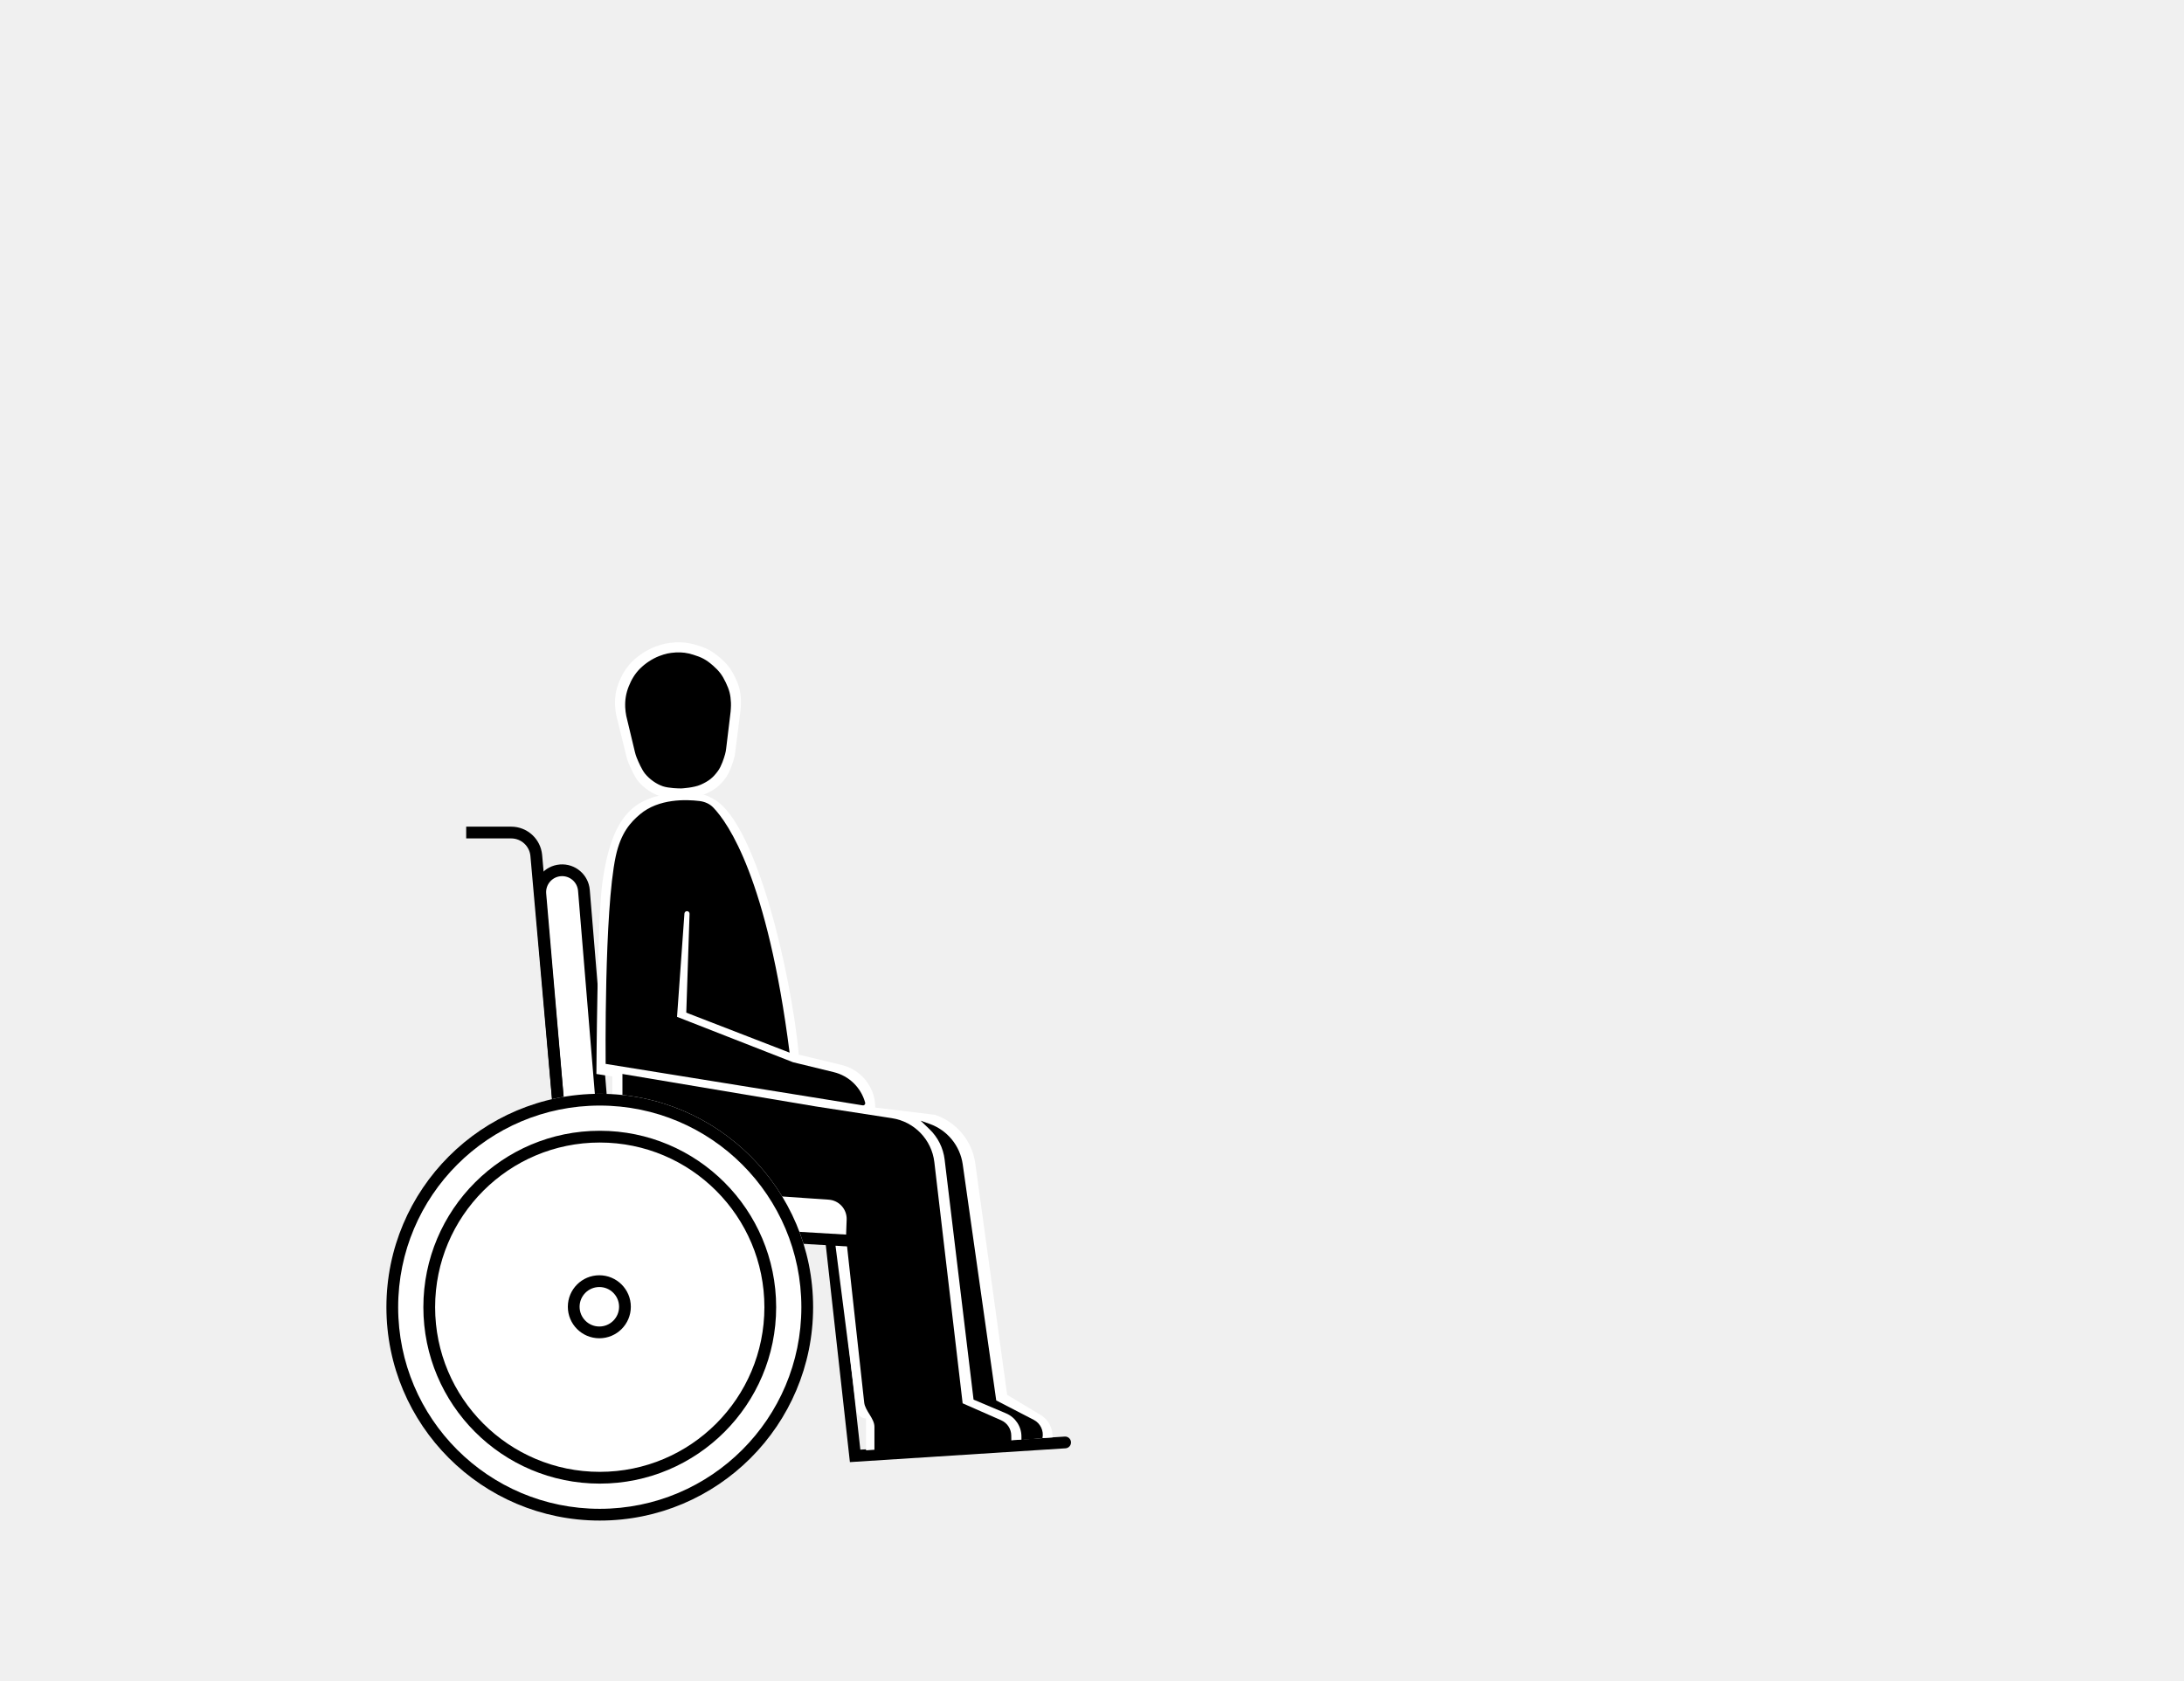
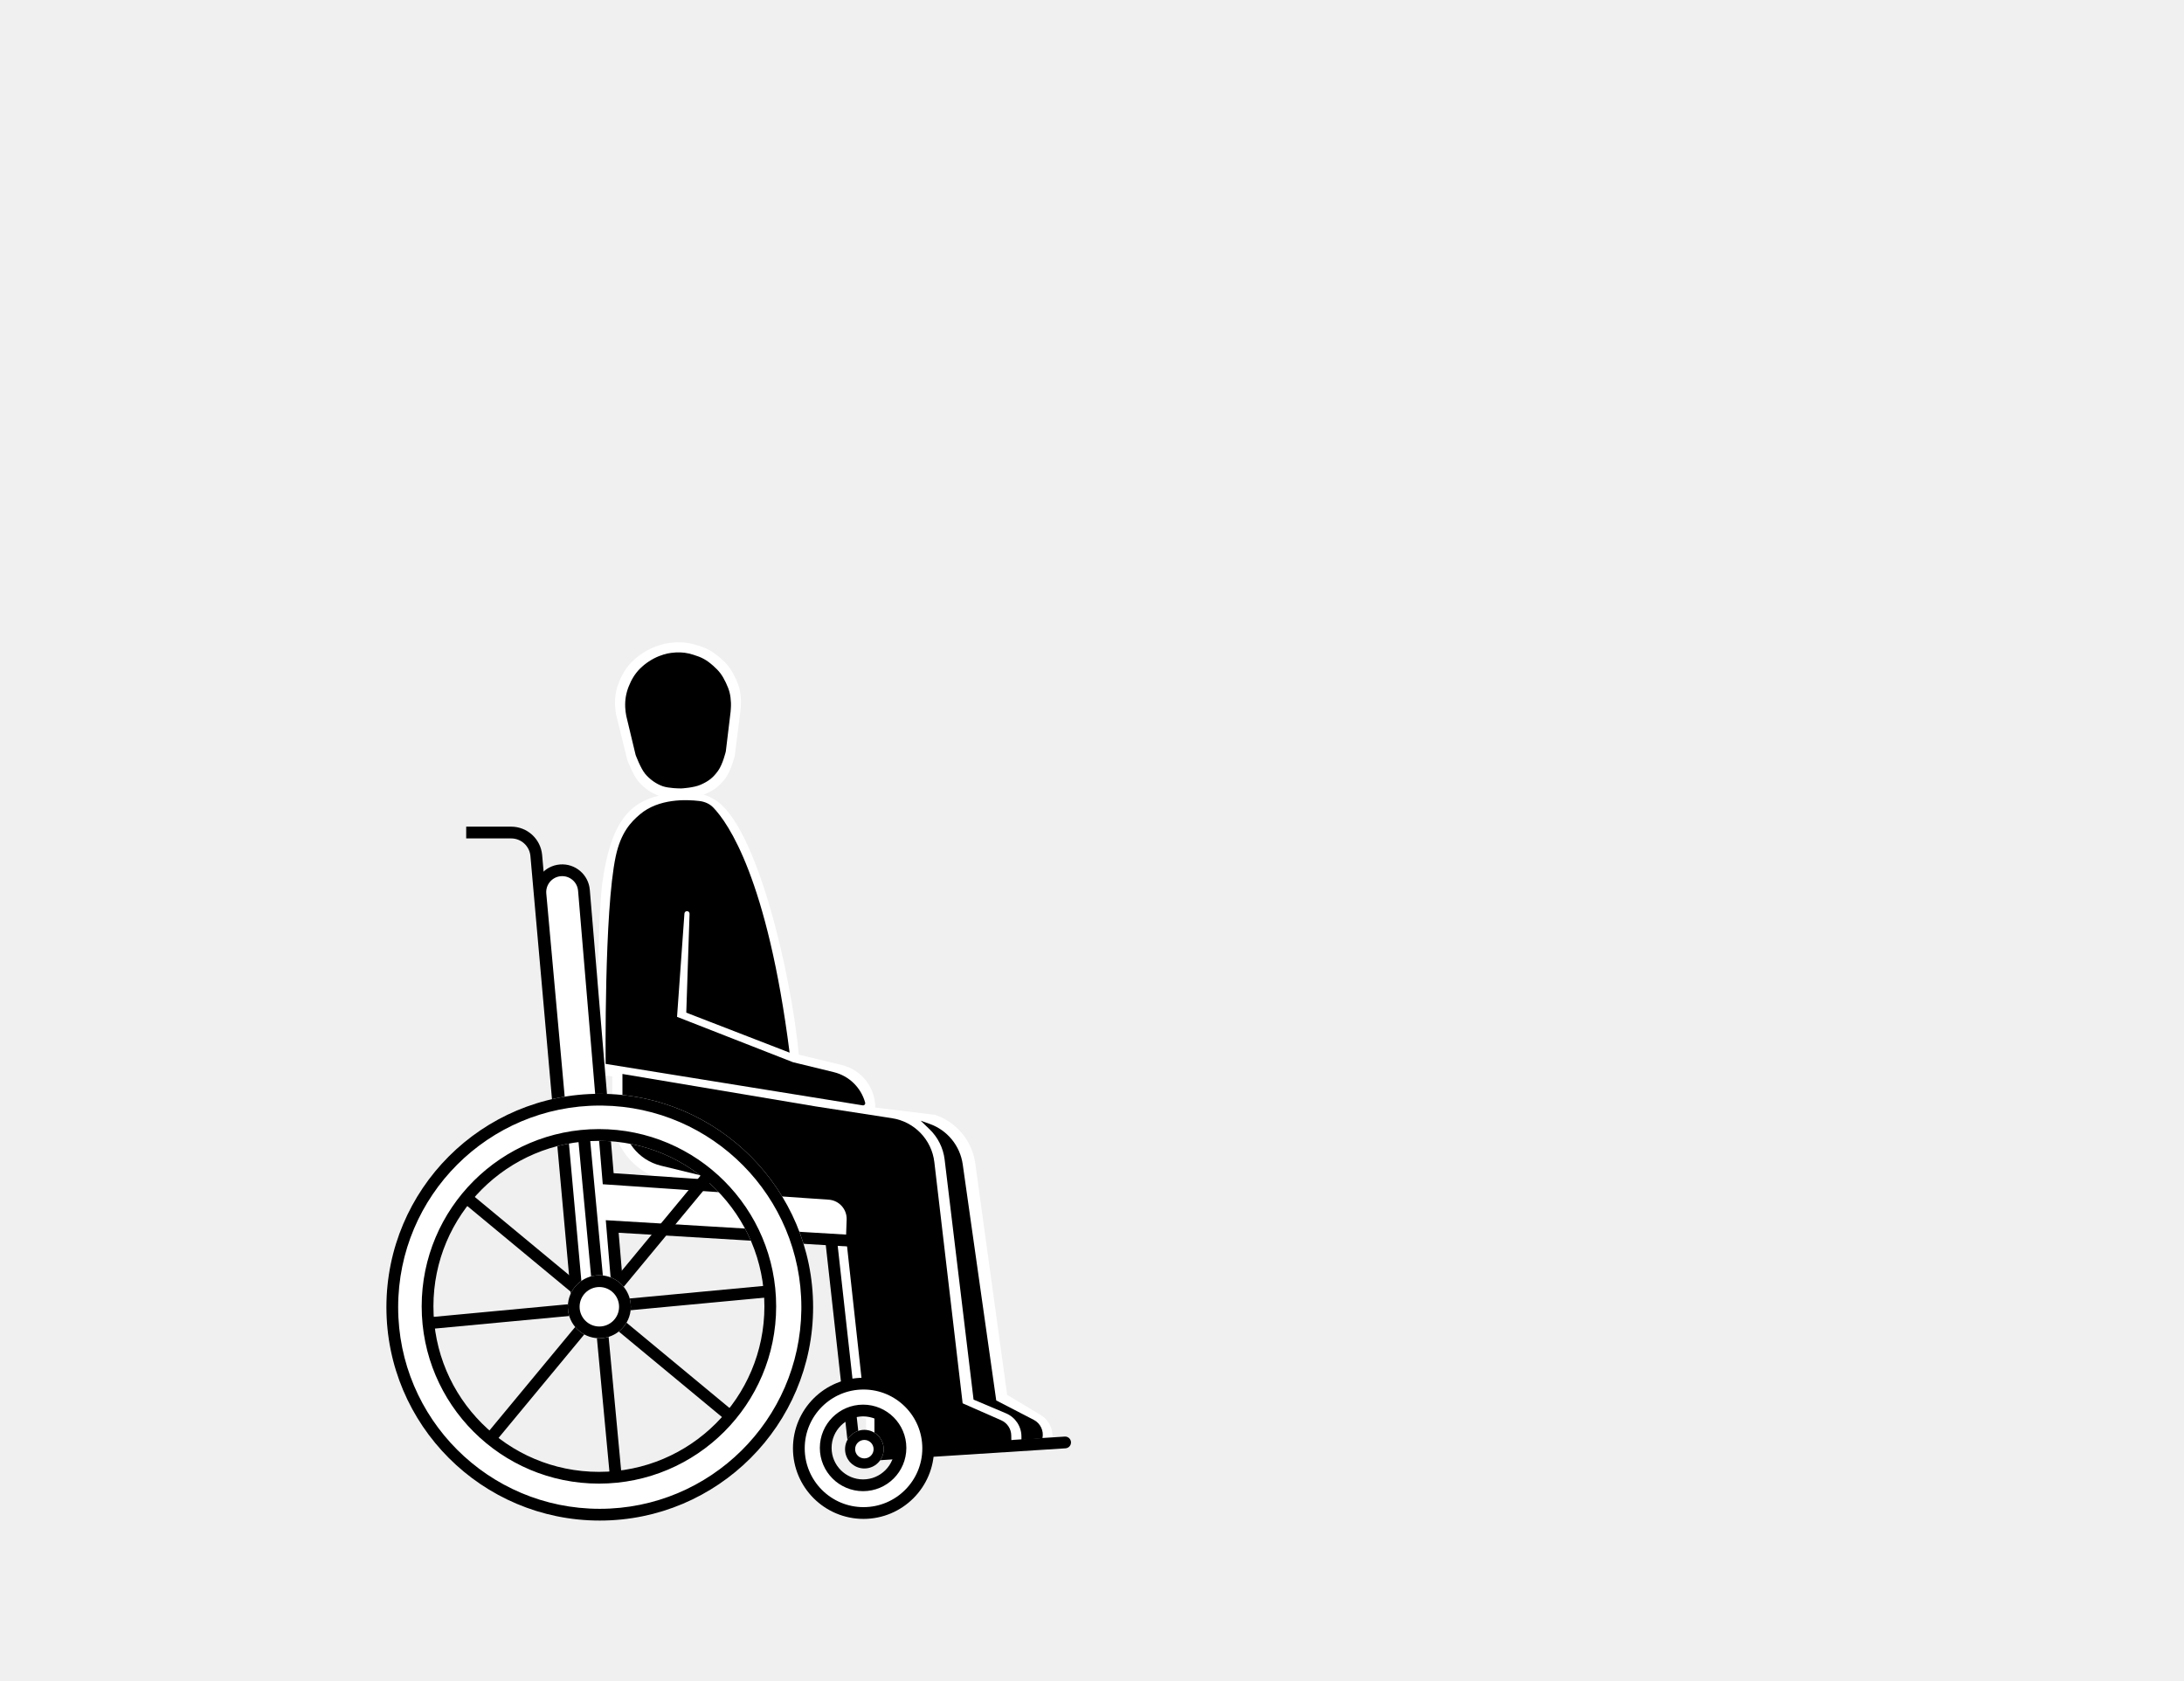
<svg xmlns="http://www.w3.org/2000/svg" width="1300" height="1000" viewBox="0 0 1300 1000" fill="none">
-   <path fill-rule="evenodd" clip-rule="evenodd" d="M512.11 862.793L498.479 740.113L491.521 740.886L505.89 870.206L634.224 861.992C636.153 861.869 637.616 860.205 637.493 858.276C637.369 856.347 635.706 854.883 633.776 855.007L512.11 862.793Z" fill="black" />
-   <path d="M364 728.5L347.567 529.898C346.977 522.762 340.735 517.443 333.596 517.992C326.382 518.547 321.005 524.877 321.624 532.086L338.5 728.5H364Z" fill="white" />
-   <path fill-rule="evenodd" clip-rule="evenodd" d="M333.327 514.503C342.386 513.806 350.306 520.555 351.055 529.609L367.802 732H335.288L318.137 532.385C317.351 523.239 324.174 515.207 333.327 514.503ZM344.079 530.187C343.647 524.97 339.084 521.08 333.864 521.482C328.59 521.888 324.659 526.516 325.111 531.786L341.712 725H360.198L344.079 530.187Z" fill="black" />
-   <path d="M619.436 842.154L599.5 830.193L580.521 692.429C578.671 679.001 569.359 667.786 556.5 663.5L521 659.193C521 647.165 512.765 636.702 501.074 633.876L475.5 627.693C471 580.001 450.5 491 425.5 476.001C416.692 470.716 407.5 470.001 392.5 473.5C375 477.583 363.5 489 358.5 525.693C355.518 547.577 355 639.193 355 639.193L364.5 640.693V663.257C364.5 681.618 377 697.621 394.815 702.067L495.5 727.193L509.864 839.233C510.228 842.069 512.641 844.193 515.5 844.193V863.193L626.5 855.5C626.807 850.084 624.087 844.945 619.436 842.154Z" fill="white" />
-   <path d="M615.312 845.041L593 833.501L573.051 692.97C571.483 681.923 563.912 672.658 553.399 668.92L548 667.001L553.289 672.086C558.276 676.881 561.452 683.253 562.28 690.121L579.5 833.001L598.845 841.187C604.394 843.535 608 848.975 608 855.001V857.001L620.5 856.001L620.523 855.884C621.398 851.512 619.272 847.09 615.312 845.041Z" fill="black" />
-   <path d="M595.965 845.312L573 835.203L556.16 691.671C554.588 678.276 544.271 667.576 530.942 665.518L485.5 658.501L370.5 639.194V664.626C370.5 678.459 379.958 690.498 393.398 693.773L501.828 720.194L514.4 834.736C514.941 839.659 520.5 844.218 520.5 849.171V863.212L602 858.212L601.935 854.297C601.87 850.394 599.539 846.885 595.965 845.312Z" fill="black" />
-   <path d="M366.499 509.694C359.581 542.007 360.5 633.194 360.5 633.194L513.537 657.878C514.457 658.026 515.222 657.174 514.977 656.275C512.523 647.278 505.376 640.324 496.315 638.117L472 632.194L403 605.193L407.399 543.702C407.456 542.904 408.121 542.285 408.922 542.285C409.784 542.285 410.476 542.999 410.447 543.862L408.5 602.694L469.999 626.501C456.822 523.068 433.435 489.808 424.554 480.609C422.363 478.339 419.443 477.119 416.311 476.739C408.385 475.777 392.113 475.24 380.999 484.612C375.501 489.248 369.538 495.501 366.499 509.694Z" fill="black" />
-   <path d="M392.68 473.781C396.663 475.088 404.009 475.309 405.927 475.234C405.927 475.234 414.563 474.803 419.515 472.668C425.095 470.263 428.166 468.013 431.801 463.191C434.285 459.897 436.099 454.309 436.893 451.55C437.206 450.46 437.408 449.346 437.551 448.22L440.775 422.745C440.775 422.745 441.139 419.078 441.033 416.729C440.781 411.143 439.889 407.894 437.415 402.867C434.873 397.703 432.725 394.972 428.31 391.234C423.604 387.25 420.261 385.562 414.309 383.84C409.688 382.503 406.888 382.153 402.073 382.313C396.915 382.702 395.005 383.107 390.139 384.842C385.273 386.694 380.357 389.822 376.665 393.376C372.973 396.93 370.457 401.059 368.555 405.722C366.653 410.386 365.892 414.843 366.097 419.836C366.176 421.72 366.477 423.961 366.852 425.81L372.967 450.571C373.267 451.785 373.639 452.977 374.122 454.131C375.312 456.978 377.821 462.589 380.155 465.293C383.358 469.004 387.914 472.218 392.68 473.781Z" fill="white" />
-   <path d="M394.549 467.958C397.896 469.101 404.068 469.302 405.679 469.24C405.679 469.24 412.933 468.876 417.09 467.023C421.775 464.935 424.352 462.979 427.399 458.785C429.435 455.983 430.93 451.272 431.615 448.819C431.911 447.761 432.098 446.679 432.23 445.589L434.886 423.571C434.886 423.571 435.187 420.378 435.095 418.332C434.876 413.467 434.123 410.636 432.038 406.255C429.896 401.754 428.088 399.373 424.374 396.112C420.416 392.636 417.605 391.162 412.603 389.654C408.72 388.484 406.367 388.176 402.323 388.309C397.99 388.641 396.386 388.991 392.3 390.496C388.215 392.103 384.09 394.821 380.993 397.911C377.896 401.001 375.787 404.595 374.195 408.653C372.603 412.712 371.97 416.593 372.149 420.942C372.217 422.582 372.473 424.535 372.791 426.146L377.916 447.537C378.199 448.716 378.549 449.875 379.006 450.998C380.036 453.528 382.098 458.246 384.016 460.549C386.712 463.786 390.544 466.59 394.549 467.958Z" fill="black" />
-   <path fill-rule="evenodd" clip-rule="evenodd" d="M277.5 492H304.271C313.855 492 321.852 499.319 322.699 508.866L335.986 658.691L329.014 659.309L315.726 509.484C315.2 503.55 310.229 499 304.271 499H277.5V492Z" fill="black" />
-   <path d="M493.494 710.51L361.5 701.5L336 700L338 728.5L507 738.5L507.462 726.03C507.762 717.933 501.577 711.062 493.494 710.51Z" fill="white" />
-   <path fill-rule="evenodd" clip-rule="evenodd" d="M332.23 696.272L361.722 698.007L493.732 707.018C503.702 707.698 511.329 716.173 510.959 726.16L510.365 742.205L334.724 731.812L332.23 696.272ZM339.77 703.728L341.276 725.188L503.635 734.795L503.964 725.901C504.194 719.693 499.453 714.425 493.255 714.002L361.294 704.994L339.77 703.728Z" fill="black" />
-   <path d="M484 778C484 848.14 427.14 905 357 905C286.86 905 230 848.14 230 778C230 707.86 286.86 651 357 651C427.14 651 484 707.86 484 778Z" fill="white" />
-   <path fill-rule="evenodd" clip-rule="evenodd" d="M357 898C423.274 898 477 844.274 477 778C477 711.726 423.274 658 357 658C290.726 658 237 711.726 237 778C237 844.274 290.726 898 357 898ZM357 905C427.14 905 484 848.14 484 778C484 707.86 427.14 651 357 651C286.86 651 230 707.86 230 778C230 848.14 286.86 905 357 905Z" fill="black" />
-   <path d="M462 778C462 835.99 414.99 883 357 883C299.01 883 252 835.99 252 778C252 720.01 299.01 673 357 673C414.99 673 462 720.01 462 778Z" fill="white" />
-   <path fill-rule="evenodd" clip-rule="evenodd" d="M357 876C411.124 876 455 832.124 455 778C455 723.876 411.124 680 357 680C302.876 680 259 723.876 259 778C259 832.124 302.876 876 357 876ZM357 883C414.99 883 462 835.99 462 778C462 720.01 414.99 673 357 673C299.01 673 252 720.01 252 778C252 835.99 299.01 883 357 883Z" fill="black" />
+   <path d="M619.436 842.154L599.5 830.193L580.521 692.429C578.671 679.001 569.359 667.787 556.5 663.5L521 659.193C521 647.166 512.765 636.702 501.074 633.876L475.5 627.693C471 580.001 450.5 491 425.5 476.001C416.692 470.716 407.5 470.001 392.5 473.5C375 477.583 363.5 489 358.5 525.693C355.518 547.577 355 639.193 355 639.193L364.5 640.693V663.258C364.5 681.619 377 697.622 394.815 702.067L495.5 727.193L509.864 839.234C510.228 842.069 512.641 844.193 515.5 844.193V863.193L626.5 855.5C626.807 850.085 624.087 844.945 619.436 842.154Z" fill="white" />
+   <path d="M615.312 845.041L593 833.5L573.051 692.97C571.483 681.923 563.912 672.658 553.399 668.92L548 667L553.289 672.086C558.276 676.881 561.452 683.253 562.28 690.121L579.5 833L598.845 841.186C604.394 843.534 608 848.975 608 855.001V857L620.5 856L620.523 855.884C621.398 851.512 619.272 847.089 615.312 845.041Z" fill="black" />
+   <path d="M595.965 845.312L573 835.203L556.16 691.67C554.588 678.276 544.271 667.576 530.942 665.518L485.5 658.501L370.5 639.193V664.626C370.5 678.458 379.958 690.498 393.398 693.773L501.828 720.193L514.4 834.735C514.742 837.847 517.37 840.203 520.5 840.203V863.212L602 858.212L601.935 854.297C601.87 850.393 599.539 846.885 595.965 845.312Z" fill="black" />
+   <path d="M366.499 509.693C359.581 542.007 360.5 633.193 360.5 633.193L513.537 657.878C514.457 658.026 515.222 657.174 514.977 656.275C512.523 647.278 505.376 640.324 496.315 638.116L472 632.193L403 605.193L407.399 543.702C407.456 542.904 408.121 542.285 408.921 542.285C409.784 542.285 410.476 542.999 410.447 543.862L408.5 602.694L469.999 626.5C456.822 523.068 433.435 489.808 424.554 480.609C422.363 478.339 419.443 477.119 416.311 476.739C408.385 475.777 392.113 475.24 380.999 484.612C375.501 489.248 369.538 495.501 366.499 509.693Z" fill="black" />
+   <path d="M392.68 473.781C396.663 475.088 404.009 475.309 405.927 475.234C405.927 475.234 414.563 474.803 419.515 472.668C425.095 470.263 428.166 468.013 431.801 463.191C435.194 458.691 437.337 449.91 437.337 449.91L440.775 422.745C440.775 422.745 441.139 419.078 441.033 416.729C440.781 411.143 439.889 407.894 437.415 402.867C434.873 397.703 432.725 394.972 428.31 391.234C423.604 387.25 420.261 385.562 414.309 383.84C409.688 382.503 406.888 382.153 402.073 382.313C396.915 382.702 395.005 383.107 390.139 384.842C385.273 386.694 380.357 389.822 376.665 393.376C372.973 396.93 370.457 401.059 368.555 405.722C366.653 410.386 365.892 414.843 366.097 419.836C366.176 421.72 366.477 423.961 366.852 425.81L373.418 452.394C373.418 452.394 376.951 461.581 380.155 465.293C383.358 469.004 387.914 472.218 392.68 473.781Z" fill="white" />
+   <path d="M394.549 467.958C397.896 469.101 404.068 469.302 405.679 469.24C405.679 469.24 412.933 468.876 417.09 467.023C421.775 464.935 424.352 462.979 427.399 458.785C430.244 454.87 432.032 447.225 432.032 447.225L434.886 423.571C434.886 423.571 435.187 420.378 435.095 418.332C434.876 413.467 434.123 410.636 432.038 406.255C429.896 401.754 428.088 399.373 424.374 396.112C420.416 392.636 417.605 391.162 412.603 389.654C408.72 388.484 406.367 388.176 402.323 388.309C397.99 388.641 396.386 388.991 392.3 390.496C388.215 392.103 384.09 394.821 380.993 397.911C377.896 401.001 375.787 404.595 374.195 408.653C372.603 412.712 371.97 416.593 372.149 420.942C372.217 422.582 372.473 424.535 372.791 426.146L378.34 449.307C378.34 449.307 381.321 457.312 384.016 460.549C386.712 463.786 390.544 466.59 394.549 467.958Z" fill="black" />
+   <path d="M509 866.5L505.521 866.887L505.89 870.206L509.224 869.993L509 866.5ZM634.224 861.993C636.153 861.869 637.616 860.206 637.493 858.276C637.369 856.347 635.706 854.884 633.776 855.007L634 858.5L634.224 861.993ZM319.213 509.175L322.699 508.866L322.699 508.866L319.213 509.175ZM509 866.5L509.224 869.993L634.224 861.993L634 858.5L633.776 855.007L508.776 863.007L509 866.5ZM509 866.5L512.479 866.113L498.479 740.113L495 740.5L491.521 740.887L505.521 866.887L509 866.5ZM332.5 659L335.986 658.691L322.699 508.866L319.213 509.175L315.726 509.484L329.014 659.309L332.5 659ZM304.271 495.5V492H277.5V495.5V499H304.271V495.5ZM319.213 509.175L322.699 508.866C321.852 499.319 313.855 492 304.271 492V495.5V499C310.229 499 315.2 503.55 315.726 509.484L319.213 509.175Z" fill="black" />
+   <path d="M364.417 729.962L368.5 778.5H344L321.689 532.12C321.035 524.903 326.41 518.546 333.635 517.99C340.755 517.442 346.984 522.742 347.582 529.858L362.025 701.536L493.494 710.51C501.578 711.062 507.762 717.934 507.462 726.031L507 738.5L364.417 729.962Z" fill="white" stroke="black" stroke-width="7" />
+   <path d="M357 651C427.14 651 484 707.86 484 778C484 848.14 427.14 905 357 905C286.86 905 230 848.14 230 778C230 707.86 286.86 651 357 651ZM356.5 679C302.1 679 258 723.1 258 777.5C258 831.9 302.1 876 356.5 876C410.9 876 455 831.9 455 777.5C455 723.1 410.9 679 356.5 679Z" fill="white" />
+   <path d="M477 778C477 712.244 424.11 658.84 358.551 658.01L357 658C290.726 658 237 711.726 237 778C237 844.274 290.726 898 357 898V905C286.86 905 230 848.14 230 778C230 707.86 286.86 651 357 651C427.14 651 484 707.86 484 778C484 848.14 427.14 905 357 905V898C422.756 898 476.16 845.11 476.99 779.551L477 778ZM455 777.5C455 723.1 410.9 679 356.5 679C302.1 679 258 723.1 258 777.5C258 831.9 302.1 876 356.5 876C410.9 876 455 831.9 455 777.5ZM462 777.5C462 835.766 414.766 883 356.5 883C298.234 883 251 835.766 251 777.5C251 719.234 298.234 672 356.5 672C414.766 672 462 719.234 462 777.5Z" fill="black" />
+   <path d="M347.568 676.441L366.431 877.559M421.6 699.63L292.726 855.179M457.652 768.564L256.535 787.427M434.301 842.611L278.752 713.738" stroke="black" stroke-width="7" />
  <path d="M375.495 777.748C375.495 788.102 367.102 796.495 356.748 796.495C346.394 796.495 338 788.102 338 777.748C338 767.394 346.394 759 356.748 759C367.102 759 375.495 767.394 375.495 777.748Z" fill="white" />
-   <path fill-rule="evenodd" clip-rule="evenodd" d="M356.748 789.495C363.236 789.495 368.495 784.236 368.495 777.748C368.495 771.26 363.236 766 356.748 766C350.26 766 345 771.26 345 777.748C345 784.236 350.26 789.495 356.748 789.495ZM356.748 796.495C367.102 796.495 375.495 788.102 375.495 777.748C375.495 767.394 367.102 759 356.748 759C346.394 759 338 767.394 338 777.748C338 788.102 346.394 796.495 356.748 796.495Z" fill="black" />
+   <path d="M368.495 777.748C368.495 771.26 363.236 766 356.748 766C350.26 766 345 771.26 345 777.748C345 784.236 350.26 789.495 356.748 789.495L356.748 796.495L356.264 796.489C346.294 796.237 338.258 788.201 338.006 778.231L338 777.748C338 767.394 346.394 759 356.748 759L357.231 759.006C367.362 759.262 375.495 767.555 375.495 777.748L375.489 778.231C375.233 788.362 366.94 796.495 356.748 796.495L356.748 789.495C363.236 789.495 368.495 784.236 368.495 777.748Z" fill="black" />
+   <path d="M514 823.5C535.263 823.5 552.5 840.737 552.5 862C552.5 883.263 535.263 900.5 514 900.5C492.737 900.5 475.5 883.263 475.5 862C475.5 840.737 492.737 823.5 514 823.5ZM513.748 839.5C501.461 839.5 491.5 849.461 491.5 861.748C491.5 874.035 501.461 883.995 513.748 883.995C526.035 883.995 535.995 874.035 535.995 861.748C535.995 849.461 526.035 839.5 513.748 839.5Z" fill="white" stroke="black" stroke-width="7" />
+   <path d="M526 862.5C526 868.851 520.851 874 514.5 874C508.149 874 503 868.851 503 862.5C503 856.149 508.149 851 514.5 851C520.851 851 526 856.149 526 862.5Z" fill="white" />
+   <path d="M520 862.5C520 859.462 517.538 857 514.5 857C511.462 857 509 859.462 509 862.5C509 865.538 511.462 868 514.5 868V874C508.149 874 503 868.851 503 862.5C503 856.149 508.149 851 514.5 851C520.851 851 526 856.149 526 862.5C526 868.851 520.851 874 514.5 874V868C517.538 868 520 865.538 520 862.5Z" fill="black" />
</svg>
